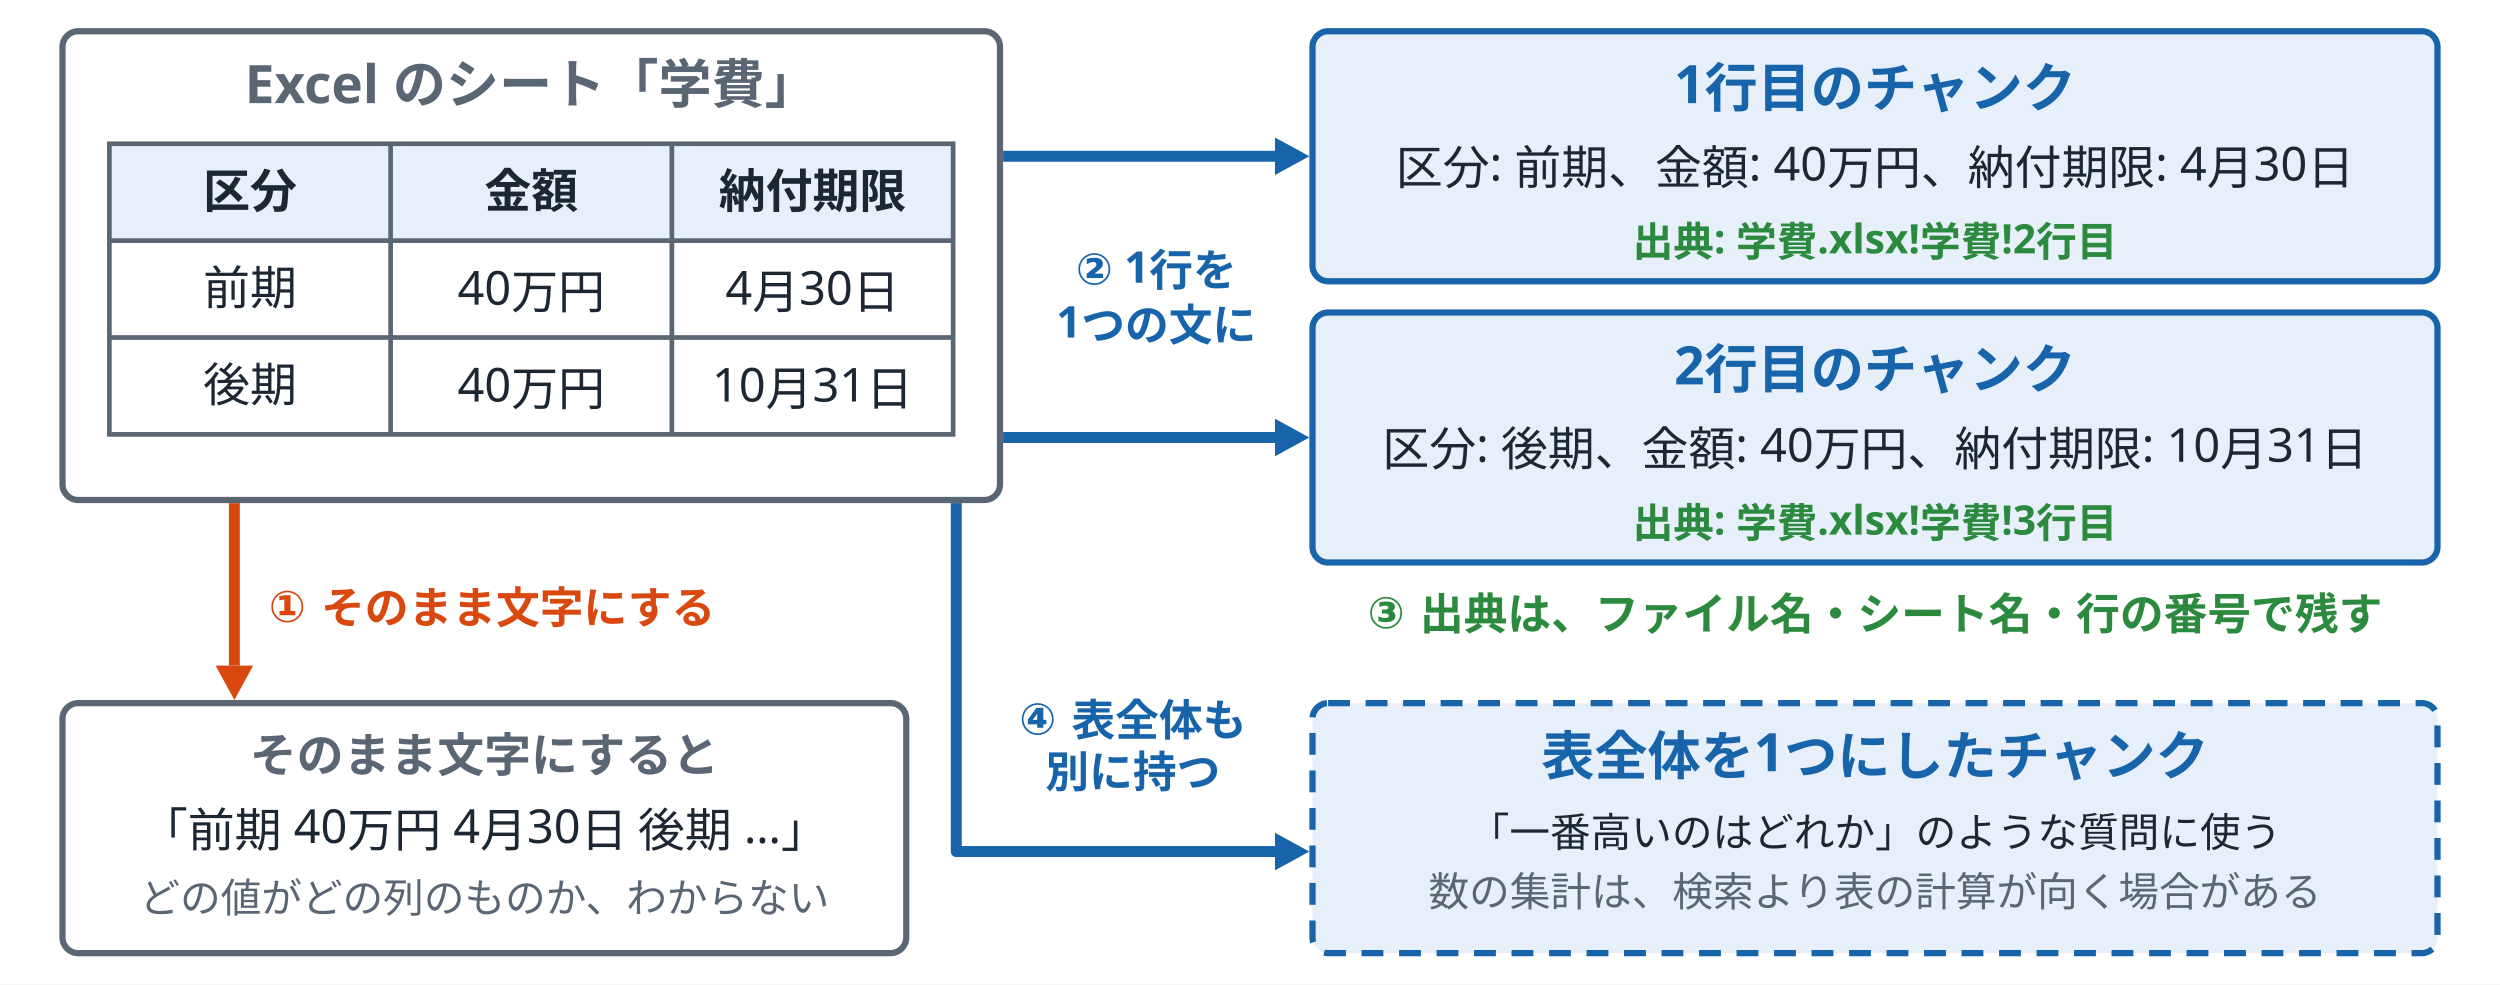
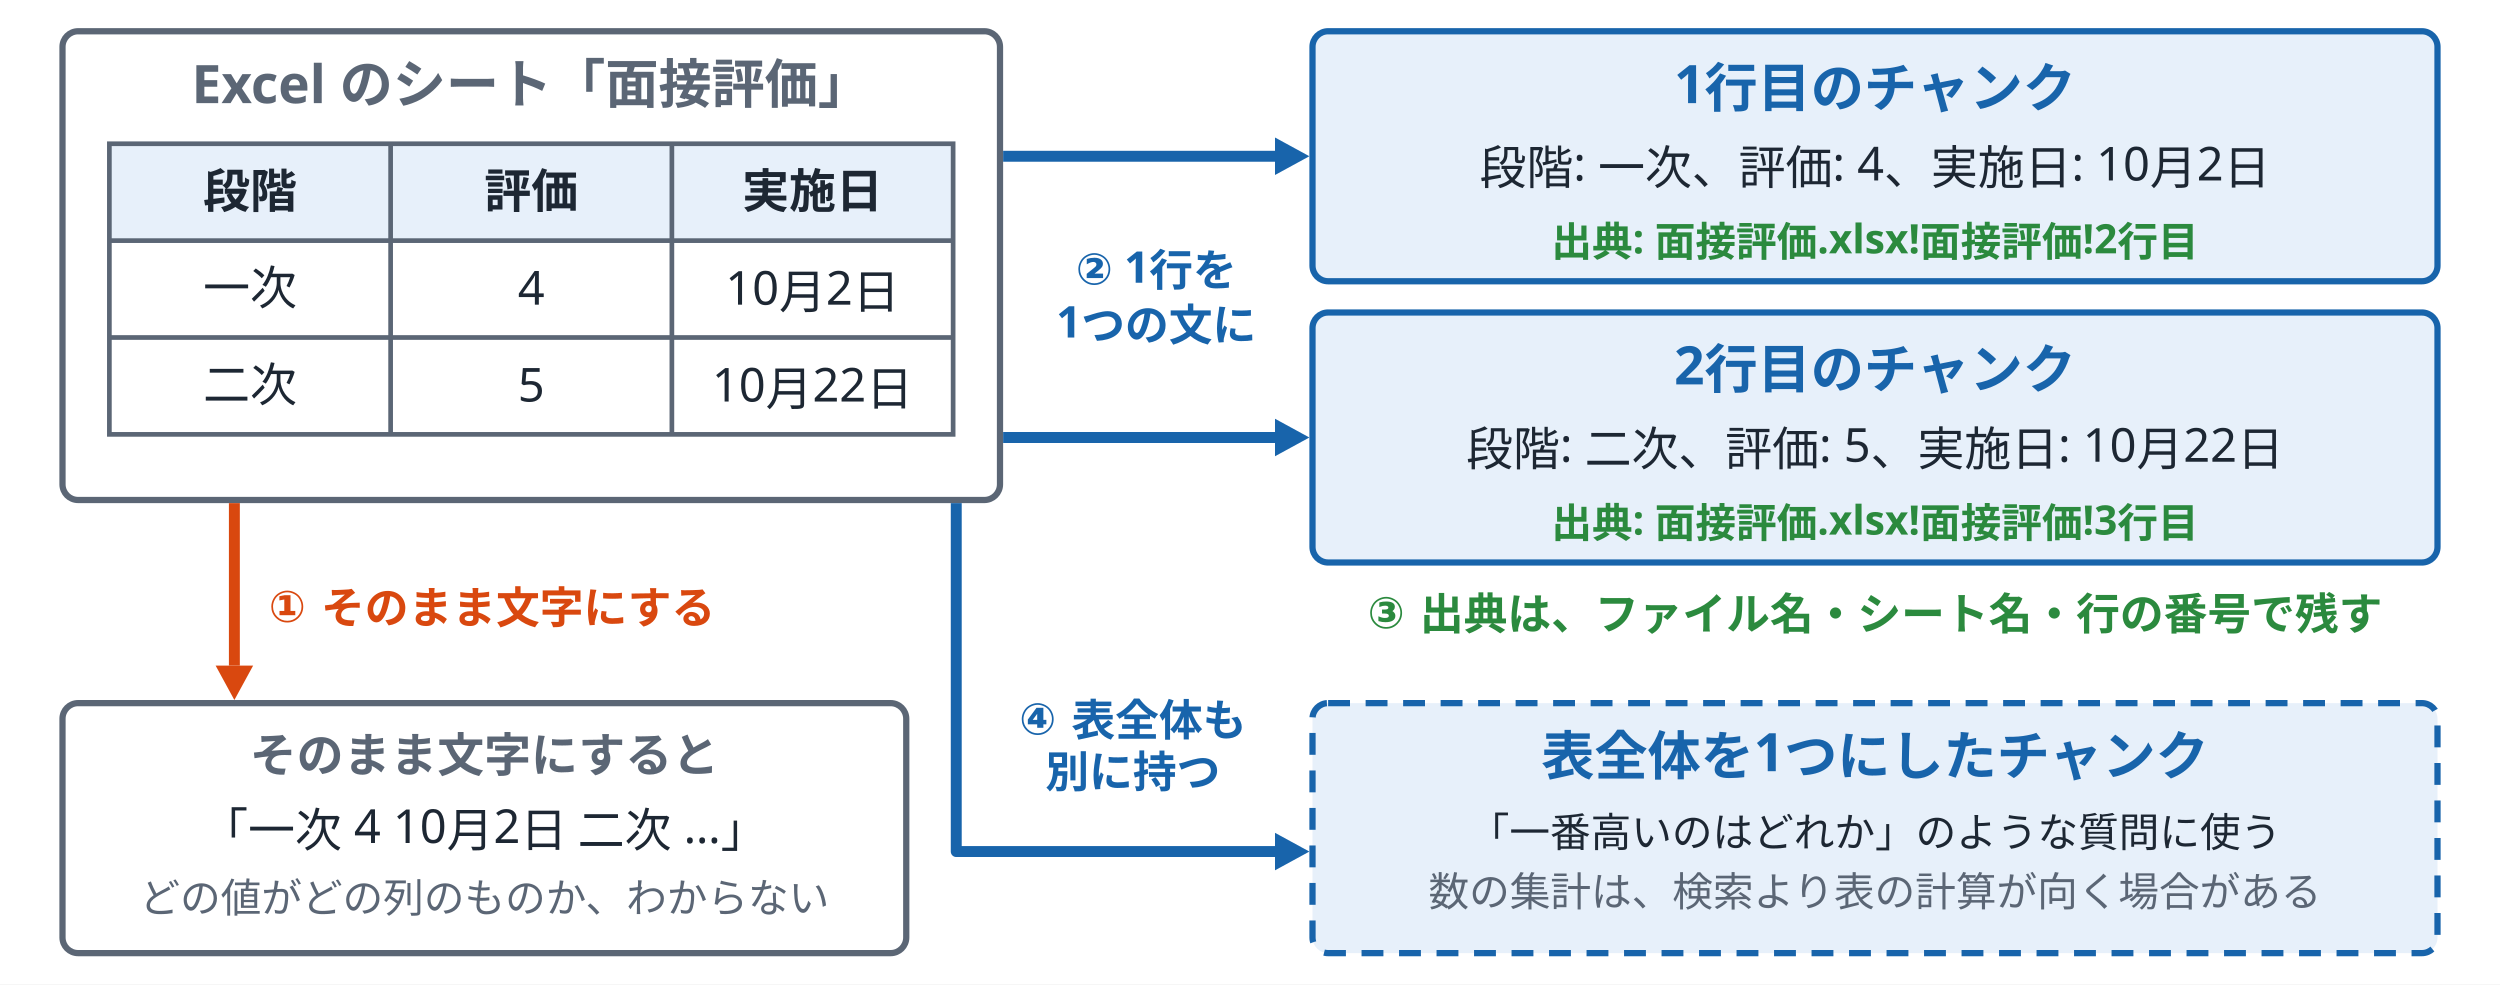
<svg xmlns="http://www.w3.org/2000/svg" viewBox="0 0 1600 630" width="1600" height="630" font-family="'Hiragino Sans', 'Hiragino Kaku Gothic ProN', 'Meiryo', sans-serif">
  <rect x="0" y="0" width="1600" height="630" fill="#ffffff" />
  <rect x="40" y="20" width="600" height="300" rx="10" fill="#fff" stroke="#5b6675" stroke-width="4" />
-   <text x="340" y="66" font-size="34" fill="#5b6675" font-weight="700" text-anchor="middle">Excel のシート「学費」</text>
+   <text x="340" y="66" font-size="34" fill="#5b6675" font-weight="700" text-anchor="middle">Excel のシート「面接評価」</text>
  <rect x="70" y="92" width="540" height="62" fill="#e7f0fa" />
  <rect x="70" y="92" width="540" height="186" fill="none" stroke="#5b6675" stroke-width="3" />
  <line x1="250" y1="92" x2="250" y2="278" stroke="#5b6675" stroke-width="3" />
  <line x1="430" y1="92" x2="430" y2="278" stroke="#5b6675" stroke-width="3" />
  <line x1="70" y1="154" x2="610" y2="154" stroke="#5b6675" stroke-width="3" />
  <line x1="70" y1="216" x2="610" y2="216" stroke="#5b6675" stroke-width="3" />
-   <text x="160" y="133" font-size="30" fill="#1d2733" font-weight="700" text-anchor="middle">区分</text>
-   <text x="340" y="133" font-size="30" fill="#1d2733" font-weight="700" text-anchor="middle">金額</text>
-   <text x="520" y="133" font-size="30" fill="#1d2733" font-weight="700" text-anchor="middle">納付期限</text>
-   <text x="160" y="195" font-size="30" fill="#1d2733" text-anchor="middle">前期</text>
-   <text x="340" y="195" font-size="30" fill="#1d2733" text-anchor="middle">40万円</text>
-   <text x="520" y="195" font-size="30" fill="#1d2733" text-anchor="middle">4月30日</text>
-   <text x="160" y="257" font-size="30" fill="#1d2733" text-anchor="middle">後期</text>
-   <text x="340" y="257" font-size="30" fill="#1d2733" text-anchor="middle">40万円</text>
-   <text x="520" y="257" font-size="30" fill="#1d2733" text-anchor="middle">10月31日</text>
+   <text x="160" y="133" font-size="30" fill="#1d2733" font-weight="700" text-anchor="middle">段階</text>
+   <text x="340" y="133" font-size="30" fill="#1d2733" font-weight="700" text-anchor="middle">評価</text>
+   <text x="520" y="133" font-size="30" fill="#1d2733" font-weight="700" text-anchor="middle">実施日</text>
+   <text x="160" y="195" font-size="30" fill="#1d2733" text-anchor="middle">一次</text>
+   <text x="340" y="195" font-size="30" fill="#1d2733" text-anchor="middle">4</text>
+   <text x="520" y="195" font-size="30" fill="#1d2733" text-anchor="middle">10月2日</text>
+   <text x="160" y="257" font-size="30" fill="#1d2733" text-anchor="middle">二次</text>
+   <text x="340" y="257" font-size="30" fill="#1d2733" text-anchor="middle">5</text>
+   <text x="520" y="257" font-size="30" fill="#1d2733" text-anchor="middle">10月22日</text>
  <g>
    <path d="M150 322 L150 426" fill="none" stroke="#d9480f" stroke-width="7" stroke-linejoin="round" />
    <polygon points="150,448 138,426 162,426" fill="#d9480f" />
    <text x="172" y="398" font-size="28" fill="#d9480f" font-weight="700" text-anchor="start">① そのまま文字にする</text>
    <rect x="40" y="450" width="540" height="160" rx="10" fill="#fff" stroke="#5b6675" stroke-width="4" />
    <text x="310" y="494" font-size="30" fill="#5b6675" font-weight="700" text-anchor="middle">そのまま文字にすると</text>
-     <text x="310" y="542" font-size="30" fill="#1d2733" text-anchor="middle">「前期 40万円 4月30日 後期 …」</text>
+     <text x="310" y="542" font-size="30" fill="#1d2733" text-anchor="middle">「一次 4 10月2日 二次 …」</text>
    <text x="310" y="584" font-size="26" fill="#5b6675" text-anchor="middle">どの値がどの列のものか、わからない</text>
  </g>
  <g>
    <path d="M642 100 L816 100" fill="none" stroke="#1864ab" stroke-width="7" stroke-linejoin="round" />
    <polygon points="838,100 816,112 816,88" fill="#1864ab" />
    <path d="M642 280 L816 280" fill="none" stroke="#1864ab" stroke-width="7" stroke-linejoin="round" />
    <polygon points="838,280 816,292 816,268" fill="#1864ab" />
    <text x="740" y="182" font-size="28" fill="#1864ab" font-weight="700" text-anchor="middle">② 1行を</text>
    <text x="740" y="216" font-size="28" fill="#1864ab" font-weight="700" text-anchor="middle">1つの文に</text>
    <rect x="840" y="20" width="720" height="160" rx="10" fill="#e7f0fa" stroke="#1864ab" stroke-width="4" />
    <text x="1200" y="66" font-size="34" fill="#1864ab" font-weight="700" text-anchor="middle">1行目のチャンク</text>
-     <text x="1200" y="118" font-size="30" fill="#1d2733" text-anchor="middle">区分: 前期、金額: 40万円、納付期限: 4月30日</text>
+     <text x="1200" y="118" font-size="30" fill="#1d2733" text-anchor="middle">段階: 一次、評価: 4、実施日: 10月2日</text>
    <rect x="840" y="200" width="720" height="160" rx="10" fill="#e7f0fa" stroke="#1864ab" stroke-width="4" />
    <text x="1200" y="246" font-size="34" fill="#1864ab" font-weight="700" text-anchor="middle">2行目のチャンク</text>
-     <text x="1200" y="298" font-size="30" fill="#1d2733" text-anchor="middle">区分: 後期、金額: 40万円、納付期限: 10月31日</text>
+     <text x="1200" y="298" font-size="30" fill="#1d2733" text-anchor="middle">段階: 二次、評価: 5、実施日: 10月22日</text>
  </g>
  <g>
-     <text x="1200" y="164" font-size="26" fill="#2b8a3e" font-weight="700" text-anchor="middle">出典: 学費.xlsx!学費!2行目</text>
-     <text x="1200" y="344" font-size="26" fill="#2b8a3e" font-weight="700" text-anchor="middle">出典: 学費.xlsx!学費!3行目</text>
+     <text x="1200" y="164" font-size="26" fill="#2b8a3e" font-weight="700" text-anchor="middle">出典: 面接評価.xlsx!面接評価!2行目</text>
+     <text x="1200" y="344" font-size="26" fill="#2b8a3e" font-weight="700" text-anchor="middle">出典: 面接評価.xlsx!面接評価!3行目</text>
    <text x="1200" y="402" font-size="28" fill="#2b8a3e" font-weight="700" text-anchor="middle">③ 出典は、ファイル名・シート名・行の番号で残す</text>
  </g>
  <g>
    <path d="M612 322 L612 545 L816 545" fill="none" stroke="#1864ab" stroke-width="7" stroke-linejoin="round" />
    <polygon points="838,545 816,557 816,533" fill="#1864ab" />
    <text x="725" y="470" font-size="28" fill="#1864ab" font-weight="700" text-anchor="middle">④ 表全体も</text>
    <text x="725" y="504" font-size="28" fill="#1864ab" font-weight="700" text-anchor="middle">別に持つ</text>
    <rect x="840" y="450" width="720" height="160" rx="10" fill="#e7f0fa" stroke="#1864ab" stroke-width="4" stroke-dasharray="14 10" />
    <text x="1200" y="496" font-size="34" fill="#1864ab" font-weight="700" text-anchor="middle">表全体を1つにしたチャンク</text>
    <text x="1200" y="542" font-size="26" fill="#1d2733" text-anchor="middle">「一番高いのはどれか」のような質問に使う</text>
    <text x="1200" y="580" font-size="26" fill="#5b6675" text-anchor="middle">数の集計は、検索より表の計算が向く場合がある</text>
  </g>
</svg>
